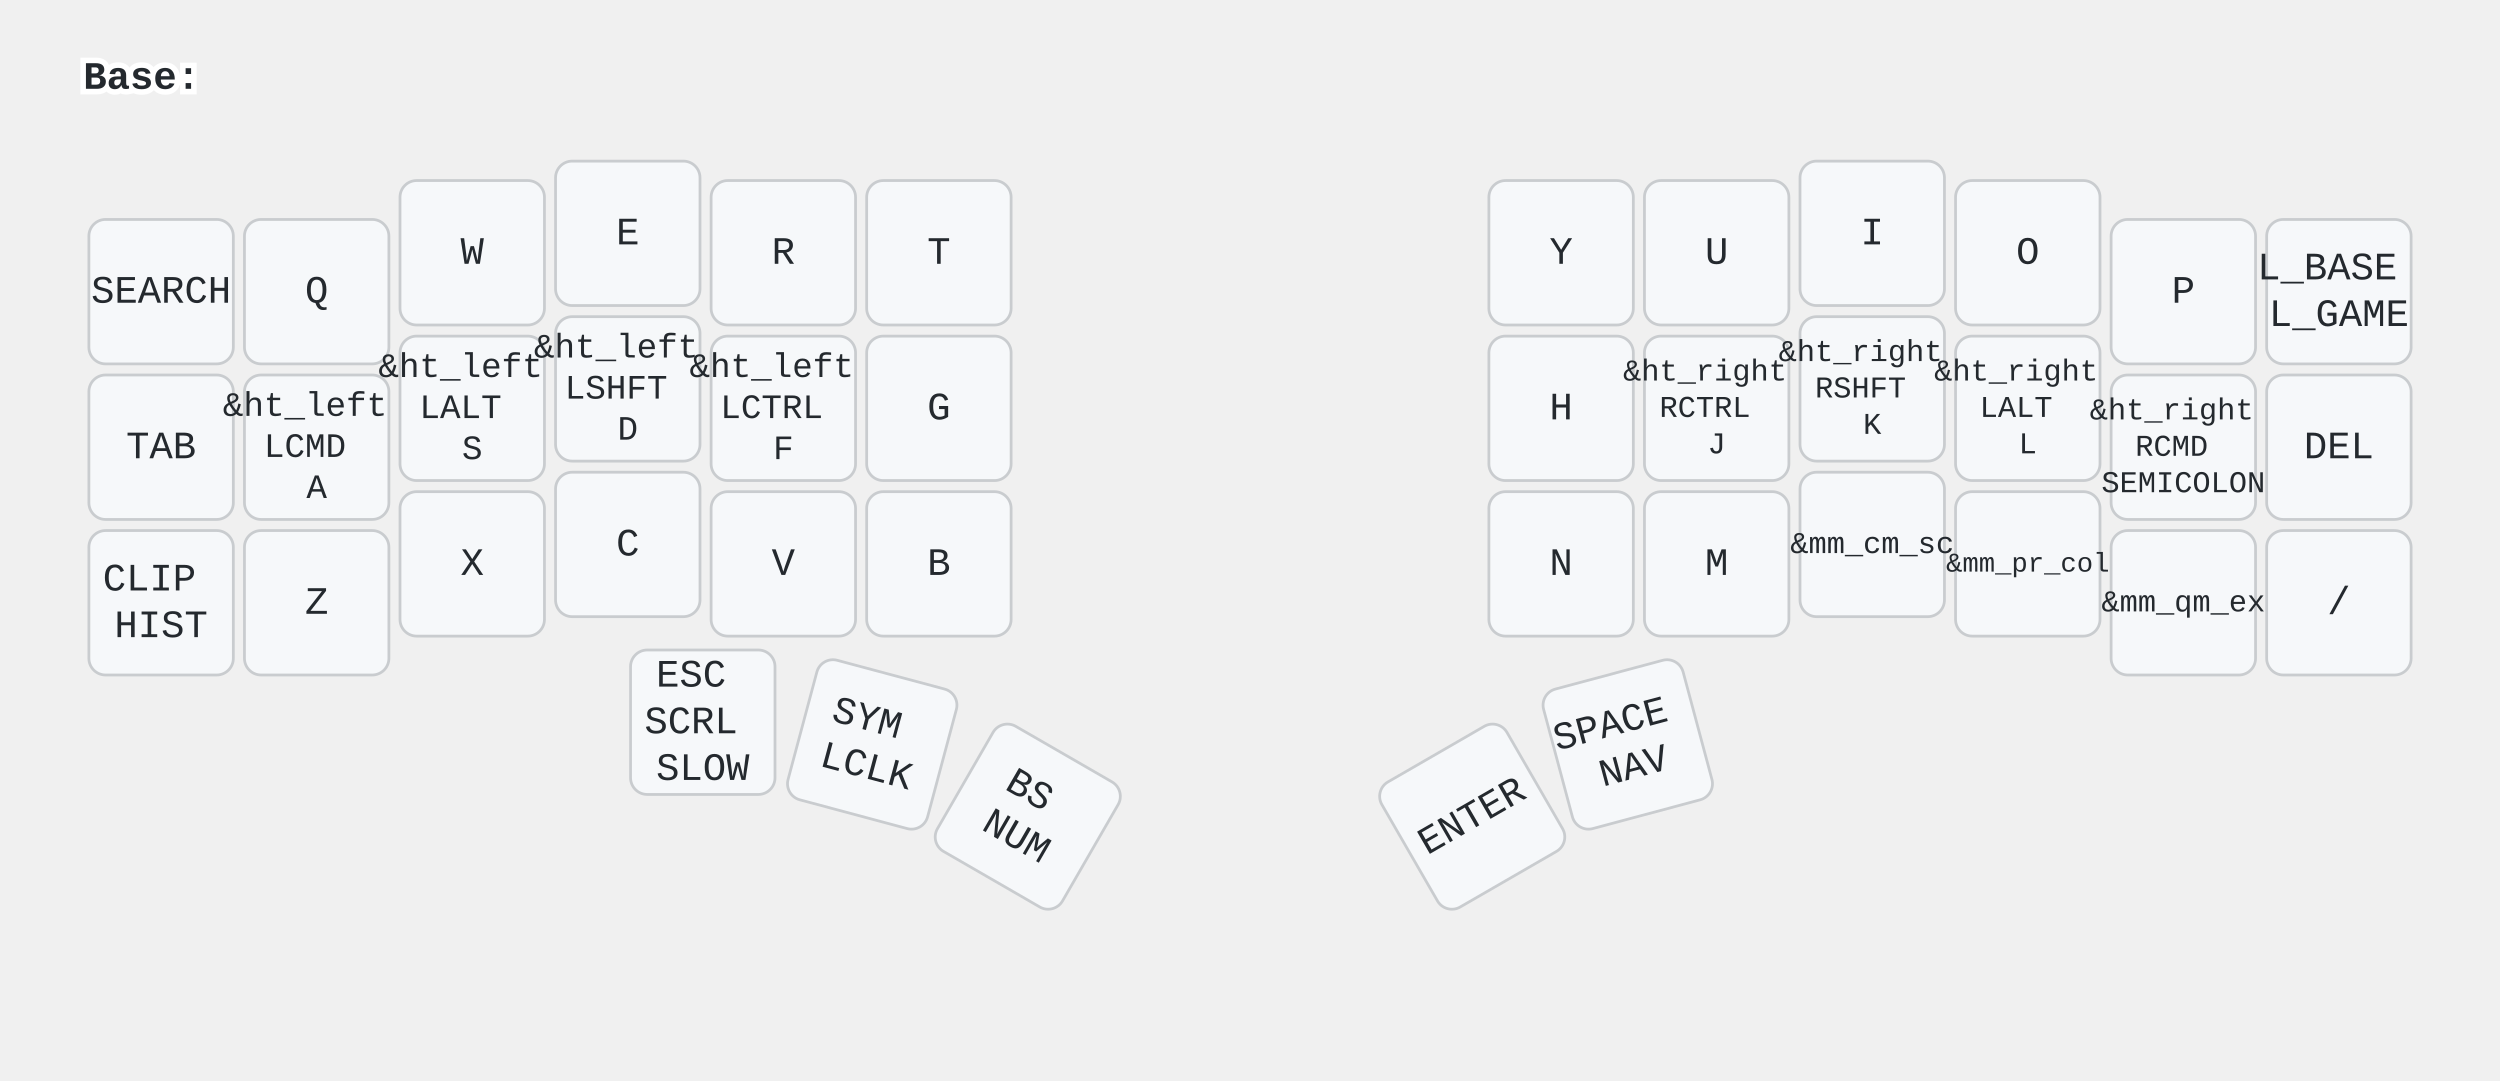
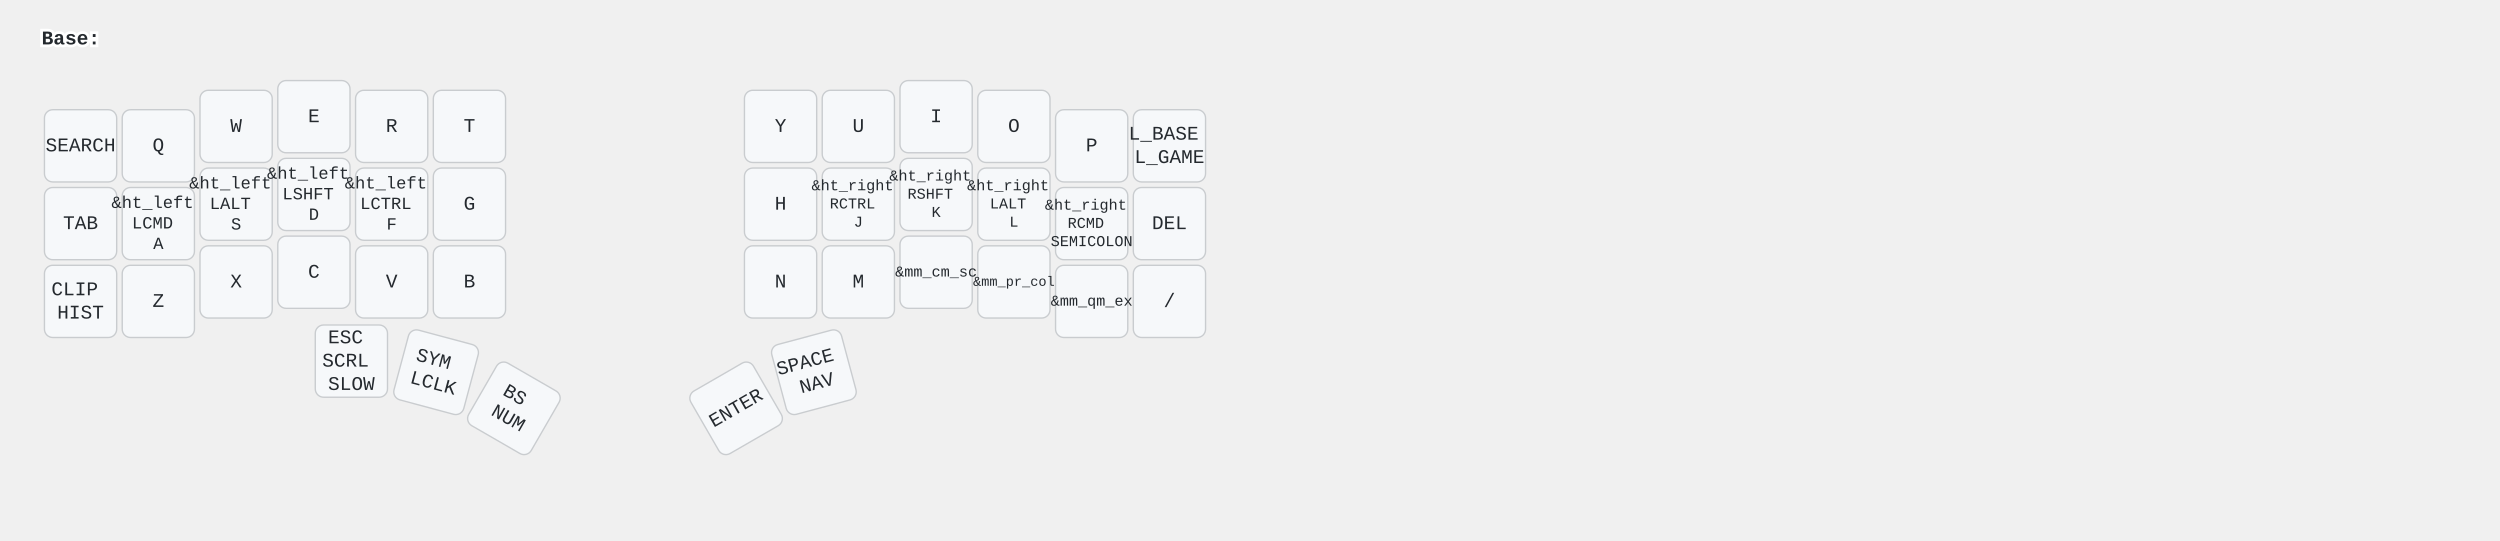
- <svg xmlns="http://www.w3.org/2000/svg" width="900" height="389" viewBox="0 0 900 389" class="keymap">
+ <svg xmlns="http://www.w3.org/2000/svg" width="1800" height="389" viewBox="0 0 1800 389" class="keymap">
  <style>/* inherit to force styles through use tags */
svg path {
    fill: inherit;
}

/* font and background color specifications */
svg.keymap {
    font-family: SFMono-Regular,Consolas,Liberation Mono,Menlo,monospace;
    font-size: 14px;
    font-kerning: normal;
    text-rendering: optimizeLegibility;
    fill: #24292e;
}

/* default key styling */
rect.key {
    fill: #f6f8fa;
}

rect.key, rect.combo {
    stroke: #c9cccf;
    stroke-width: 1;
}

/* default key side styling, only used is draw_key_sides is set */
rect.side {
    filter: brightness(90%);
}

/* color accent for combo boxes */
rect.combo, rect.combo-separate {
    fill: #cdf;
}

/* color accent for held keys */
rect.held, rect.combo.held {
    fill: #fdd;
}

/* color accent for ghost (optional) keys */
rect.ghost, rect.combo.ghost {
    stroke-dasharray: 4, 4;
    stroke-width: 2;
}

text {
    text-anchor: middle;
    dominant-baseline: middle;
}

/* styling for layer labels */
text.label {
    font-weight: bold;
    text-anchor: start;
    stroke: white;
    stroke-width: 4;
    paint-order: stroke;
}

/* styling for optional footer */
text.footer {
    text-anchor: end;
    dominant-baseline: auto;
    stroke: white;
    stroke-width: 4;
    paint-order: stroke;
}

/* styling for combo tap, and key non-tap label text */
text.combo, text.hold, text.shifted, text.left, text.right, text.tl, text.tr, text.bl, text.br {
    font-size: 11px;
}

text.hold, text.bl, text.br {
    text-anchor: middle;
    dominant-baseline: auto;
}

text.shifted, text.tl, text.tr {
    text-anchor: middle;
    dominant-baseline: hanging;
}

text.left, text.tl, text.bl {
    text-anchor: start;
}

text.right, text.tr, text.br {
    text-anchor: end;
}

text.layer-activator {
    text-decoration: underline;
}

/* styling for hold/shifted label text in combo box */
text.combo.hold, text.combo.shifted, text.combo.left, text.combo.right {
    font-size: 8px;
}

/* lighter symbol for transparent keys */
text.trans {
    fill: #7b7e81;
}

/* styling for combo dendrons */
path.combo {
    stroke-width: 1;
    stroke: gray;
    fill: none;
}

/* Start Tabler Icons Cleanup */
/* cannot use height/width with glyphs */
.icon-tabler &gt; path {
    fill: inherit;
    stroke: inherit;
    stroke-width: 2;
}
/* hide tabler's default box */
.icon-tabler &gt; path[stroke="none"][fill="none"] {
    visibility: hidden;
}
/* End Tabler Icons Cleanup */

@media (prefers-color-scheme: dark) {
svg.keymap { fill: #d1d6db; }
rect.key { fill: #3f4750; }
rect.key, rect.combo { stroke: #60666c; }
rect.combo, rect.combo-separate { fill: #1f3d7a; }
rect.held, rect.combo.held { fill: #854747; }
text.label, text.footer { stroke: black; }
text.trans { fill: #7e8184; }
path.combo { stroke: #7f7f7f; }

}</style>
  <g transform="translate(30, 0)" class="layer-Base">
    <text x="0" y="28" class="label" id="Base">Base:</text>
    <g transform="translate(0, 56)">
      <g transform="translate(28, 49)" class="key keypos-0">
        <rect rx="6" ry="6" x="-26" y="-26" width="52" height="52" class="key" />
        <text x="0" y="0" class="key tap">SEARCH</text>
      </g>
      <g transform="translate(84, 49)" class="key keypos-1">
        <rect rx="6" ry="6" x="-26" y="-26" width="52" height="52" class="key" />
        <text x="0" y="0" class="key tap">Q</text>
      </g>
      <g transform="translate(140, 35)" class="key keypos-2">
        <rect rx="6" ry="6" x="-26" y="-26" width="52" height="52" class="key" />
        <text x="0" y="0" class="key tap">W</text>
      </g>
      <g transform="translate(196, 28)" class="key keypos-3">
        <rect rx="6" ry="6" x="-26" y="-26" width="52" height="52" class="key" />
        <text x="0" y="0" class="key tap">E</text>
      </g>
      <g transform="translate(252, 35)" class="key keypos-4">
        <rect rx="6" ry="6" x="-26" y="-26" width="52" height="52" class="key" />
        <text x="0" y="0" class="key tap">R</text>
      </g>
      <g transform="translate(308, 35)" class="key keypos-5">
        <rect rx="6" ry="6" x="-26" y="-26" width="52" height="52" class="key" />
        <text x="0" y="0" class="key tap">T</text>
      </g>
      <g transform="translate(532, 35)" class="key keypos-6">
        <rect rx="6" ry="6" x="-26" y="-26" width="52" height="52" class="key" />
        <text x="0" y="0" class="key tap">Y</text>
      </g>
      <g transform="translate(588, 35)" class="key keypos-7">
        <rect rx="6" ry="6" x="-26" y="-26" width="52" height="52" class="key" />
        <text x="0" y="0" class="key tap">U</text>
      </g>
      <g transform="translate(644, 28)" class="key keypos-8">
        <rect rx="6" ry="6" x="-26" y="-26" width="52" height="52" class="key" />
        <text x="0" y="0" class="key tap">I</text>
      </g>
      <g transform="translate(700, 35)" class="key keypos-9">
        <rect rx="6" ry="6" x="-26" y="-26" width="52" height="52" class="key" />
        <text x="0" y="0" class="key tap">O</text>
      </g>
      <g transform="translate(756, 49)" class="key keypos-10">
        <rect rx="6" ry="6" x="-26" y="-26" width="52" height="52" class="key" />
        <text x="0" y="0" class="key tap">P</text>
      </g>
      <g transform="translate(812, 49)" class="key keypos-11">
        <rect rx="6" ry="6" x="-26" y="-26" width="52" height="52" class="key" />
        <text x="0" y="0" class="key tap">
          <tspan x="0" dy="-0.6em">L_BASE</tspan>
          <tspan x="0" dy="1.2em">L_GAME</tspan>
        </text>
      </g>
      <g transform="translate(28, 105)" class="key keypos-12">
        <rect rx="6" ry="6" x="-26" y="-26" width="52" height="52" class="key" />
        <text x="0" y="0" class="key tap">TAB</text>
      </g>
      <g transform="translate(84, 105)" class="key keypos-13">
        <rect rx="6" ry="6" x="-26" y="-26" width="52" height="52" class="key" />
        <text x="0" y="0" class="key tap">
          <tspan x="0" dy="-1.2em" style="font-size: 88%">&amp;ht_left</tspan>
          <tspan x="0" dy="1.2em" style="font-size: 88%">LCMD</tspan>
          <tspan x="0" dy="1.2em" style="font-size: 88%">A</tspan>
        </text>
      </g>
      <g transform="translate(140, 91)" class="key keypos-14">
        <rect rx="6" ry="6" x="-26" y="-26" width="52" height="52" class="key" />
        <text x="0" y="0" class="key tap">
          <tspan x="0" dy="-1.2em" style="font-size: 88%">&amp;ht_left</tspan>
          <tspan x="0" dy="1.2em" style="font-size: 88%">LALT</tspan>
          <tspan x="0" dy="1.2em" style="font-size: 88%">S</tspan>
        </text>
      </g>
      <g transform="translate(196, 84)" class="key keypos-15">
        <rect rx="6" ry="6" x="-26" y="-26" width="52" height="52" class="key" />
        <text x="0" y="0" class="key tap">
          <tspan x="0" dy="-1.2em" style="font-size: 88%">&amp;ht_left</tspan>
          <tspan x="0" dy="1.2em" style="font-size: 88%">LSHFT</tspan>
          <tspan x="0" dy="1.2em" style="font-size: 88%">D</tspan>
        </text>
      </g>
      <g transform="translate(252, 91)" class="key keypos-16">
        <rect rx="6" ry="6" x="-26" y="-26" width="52" height="52" class="key" />
        <text x="0" y="0" class="key tap">
          <tspan x="0" dy="-1.2em" style="font-size: 88%">&amp;ht_left</tspan>
          <tspan x="0" dy="1.2em" style="font-size: 88%">LCTRL</tspan>
          <tspan x="0" dy="1.2em" style="font-size: 88%">F</tspan>
        </text>
      </g>
      <g transform="translate(308, 91)" class="key keypos-17">
        <rect rx="6" ry="6" x="-26" y="-26" width="52" height="52" class="key" />
        <text x="0" y="0" class="key tap">G</text>
      </g>
      <g transform="translate(532, 91)" class="key keypos-18">
        <rect rx="6" ry="6" x="-26" y="-26" width="52" height="52" class="key" />
        <text x="0" y="0" class="key tap">H</text>
      </g>
      <g transform="translate(588, 91)" class="key keypos-19">
        <rect rx="6" ry="6" x="-26" y="-26" width="52" height="52" class="key" />
        <text x="0" y="0" class="key tap">
          <tspan x="0" dy="-1.2em" style="font-size: 78%">&amp;ht_right</tspan>
          <tspan x="0" dy="1.2em" style="font-size: 78%">RCTRL</tspan>
          <tspan x="0" dy="1.2em" style="font-size: 78%">J</tspan>
        </text>
      </g>
      <g transform="translate(644, 84)" class="key keypos-20">
        <rect rx="6" ry="6" x="-26" y="-26" width="52" height="52" class="key" />
        <text x="0" y="0" class="key tap">
          <tspan x="0" dy="-1.2em" style="font-size: 78%">&amp;ht_right</tspan>
          <tspan x="0" dy="1.2em" style="font-size: 78%">RSHFT</tspan>
          <tspan x="0" dy="1.2em" style="font-size: 78%">K</tspan>
        </text>
      </g>
      <g transform="translate(700, 91)" class="key keypos-21">
        <rect rx="6" ry="6" x="-26" y="-26" width="52" height="52" class="key" />
        <text x="0" y="0" class="key tap">
          <tspan x="0" dy="-1.2em" style="font-size: 78%">&amp;ht_right</tspan>
          <tspan x="0" dy="1.2em" style="font-size: 78%">LALT</tspan>
          <tspan x="0" dy="1.2em" style="font-size: 78%">L</tspan>
        </text>
      </g>
      <g transform="translate(756, 105)" class="key keypos-22">
        <rect rx="6" ry="6" x="-26" y="-26" width="52" height="52" class="key" />
        <text x="0" y="0" class="key tap">
          <tspan x="0" dy="-1.2em" style="font-size: 78%">&amp;ht_right</tspan>
          <tspan x="0" dy="1.2em" style="font-size: 78%">RCMD</tspan>
          <tspan x="0" dy="1.2em" style="font-size: 78%">SEMICOLON</tspan>
        </text>
      </g>
      <g transform="translate(812, 105)" class="key keypos-23">
        <rect rx="6" ry="6" x="-26" y="-26" width="52" height="52" class="key" />
        <text x="0" y="0" class="key tap">DEL</text>
      </g>
      <g transform="translate(28, 161)" class="key keypos-24">
        <rect rx="6" ry="6" x="-26" y="-26" width="52" height="52" class="key" />
        <text x="0" y="0" class="key tap">
          <tspan x="0" dy="-0.6em">CLIP</tspan>
          <tspan x="0" dy="1.2em">HIST</tspan>
        </text>
      </g>
      <g transform="translate(84, 161)" class="key keypos-25">
        <rect rx="6" ry="6" x="-26" y="-26" width="52" height="52" class="key" />
        <text x="0" y="0" class="key tap">Z</text>
      </g>
      <g transform="translate(140, 147)" class="key keypos-26">
        <rect rx="6" ry="6" x="-26" y="-26" width="52" height="52" class="key" />
        <text x="0" y="0" class="key tap">X</text>
      </g>
      <g transform="translate(196, 140)" class="key keypos-27">
        <rect rx="6" ry="6" x="-26" y="-26" width="52" height="52" class="key" />
        <text x="0" y="0" class="key tap">C</text>
      </g>
      <g transform="translate(252, 147)" class="key keypos-28">
        <rect rx="6" ry="6" x="-26" y="-26" width="52" height="52" class="key" />
        <text x="0" y="0" class="key tap">V</text>
      </g>
      <g transform="translate(308, 147)" class="key keypos-29">
        <rect rx="6" ry="6" x="-26" y="-26" width="52" height="52" class="key" />
        <text x="0" y="0" class="key tap">B</text>
      </g>
      <g transform="translate(532, 147)" class="key keypos-30">
        <rect rx="6" ry="6" x="-26" y="-26" width="52" height="52" class="key" />
        <text x="0" y="0" class="key tap">N</text>
      </g>
      <g transform="translate(588, 147)" class="key keypos-31">
        <rect rx="6" ry="6" x="-26" y="-26" width="52" height="52" class="key" />
        <text x="0" y="0" class="key tap">M</text>
      </g>
      <g transform="translate(644, 140)" class="key keypos-32">
        <rect rx="6" ry="6" x="-26" y="-26" width="52" height="52" class="key" />
        <text x="0" y="0" class="key tap">
          <tspan style="font-size: 78%">&amp;mm_cm_sc</tspan>
        </text>
      </g>
      <g transform="translate(700, 147)" class="key keypos-33">
        <rect rx="6" ry="6" x="-26" y="-26" width="52" height="52" class="key" />
        <text x="0" y="0" class="key tap">
          <tspan style="font-size: 70%">&amp;mm_pr_col</tspan>
        </text>
      </g>
      <g transform="translate(756, 161)" class="key keypos-34">
        <rect rx="6" ry="6" x="-26" y="-26" width="52" height="52" class="key" />
        <text x="0" y="0" class="key tap">
          <tspan style="font-size: 78%">&amp;mm_qm_ex</tspan>
        </text>
      </g>
      <g transform="translate(812, 161)" class="key keypos-35">
        <rect rx="6" ry="6" x="-26" y="-26" width="52" height="52" class="key" />
        <text x="0" y="0" class="key tap">/</text>
      </g>
      <g transform="translate(223, 204)" class="key keypos-36">
        <rect rx="6" ry="6" x="-26" y="-26" width="52" height="52" class="key" />
        <text x="0" y="0" class="key tap">
          <tspan x="0" dy="-1.2em">ESC</tspan>
          <tspan x="0" dy="1.2em">SCRL</tspan>
          <tspan x="0" dy="1.2em">SLOW</tspan>
        </text>
      </g>
      <g transform="translate(284, 212) rotate(15.0)" class="key keypos-37">
        <rect rx="6" ry="6" x="-26" y="-26" width="52" height="52" class="key" />
        <text x="0" y="0" class="key tap">
          <tspan x="0" dy="-0.6em">SYM</tspan>
          <tspan x="0" dy="1.2em">LCLK</tspan>
        </text>
      </g>
      <g transform="translate(340, 238) rotate(30.0)" class="key keypos-38">
        <rect rx="6" ry="6" x="-26" y="-26" width="52" height="52" class="key" />
        <text x="0" y="0" class="key tap">
          <tspan x="0" dy="-0.6em">BS</tspan>
          <tspan x="0" dy="1.2em">NUM</tspan>
        </text>
      </g>
      <g transform="translate(500, 238) rotate(-30.0)" class="key keypos-39">
        <rect rx="6" ry="6" x="-26" y="-26" width="52" height="52" class="key" />
        <text x="0" y="0" class="key tap">ENTER</text>
      </g>
      <g transform="translate(556, 212) rotate(-15.0)" class="key keypos-40">
        <rect rx="6" ry="6" x="-26" y="-26" width="52" height="52" class="key" />
        <text x="0" y="0" class="key tap">
          <tspan x="0" dy="-0.6em">SPACE</tspan>
          <tspan x="0" dy="1.2em">NAV</tspan>
        </text>
      </g>
    </g>
  </g>
</svg>
